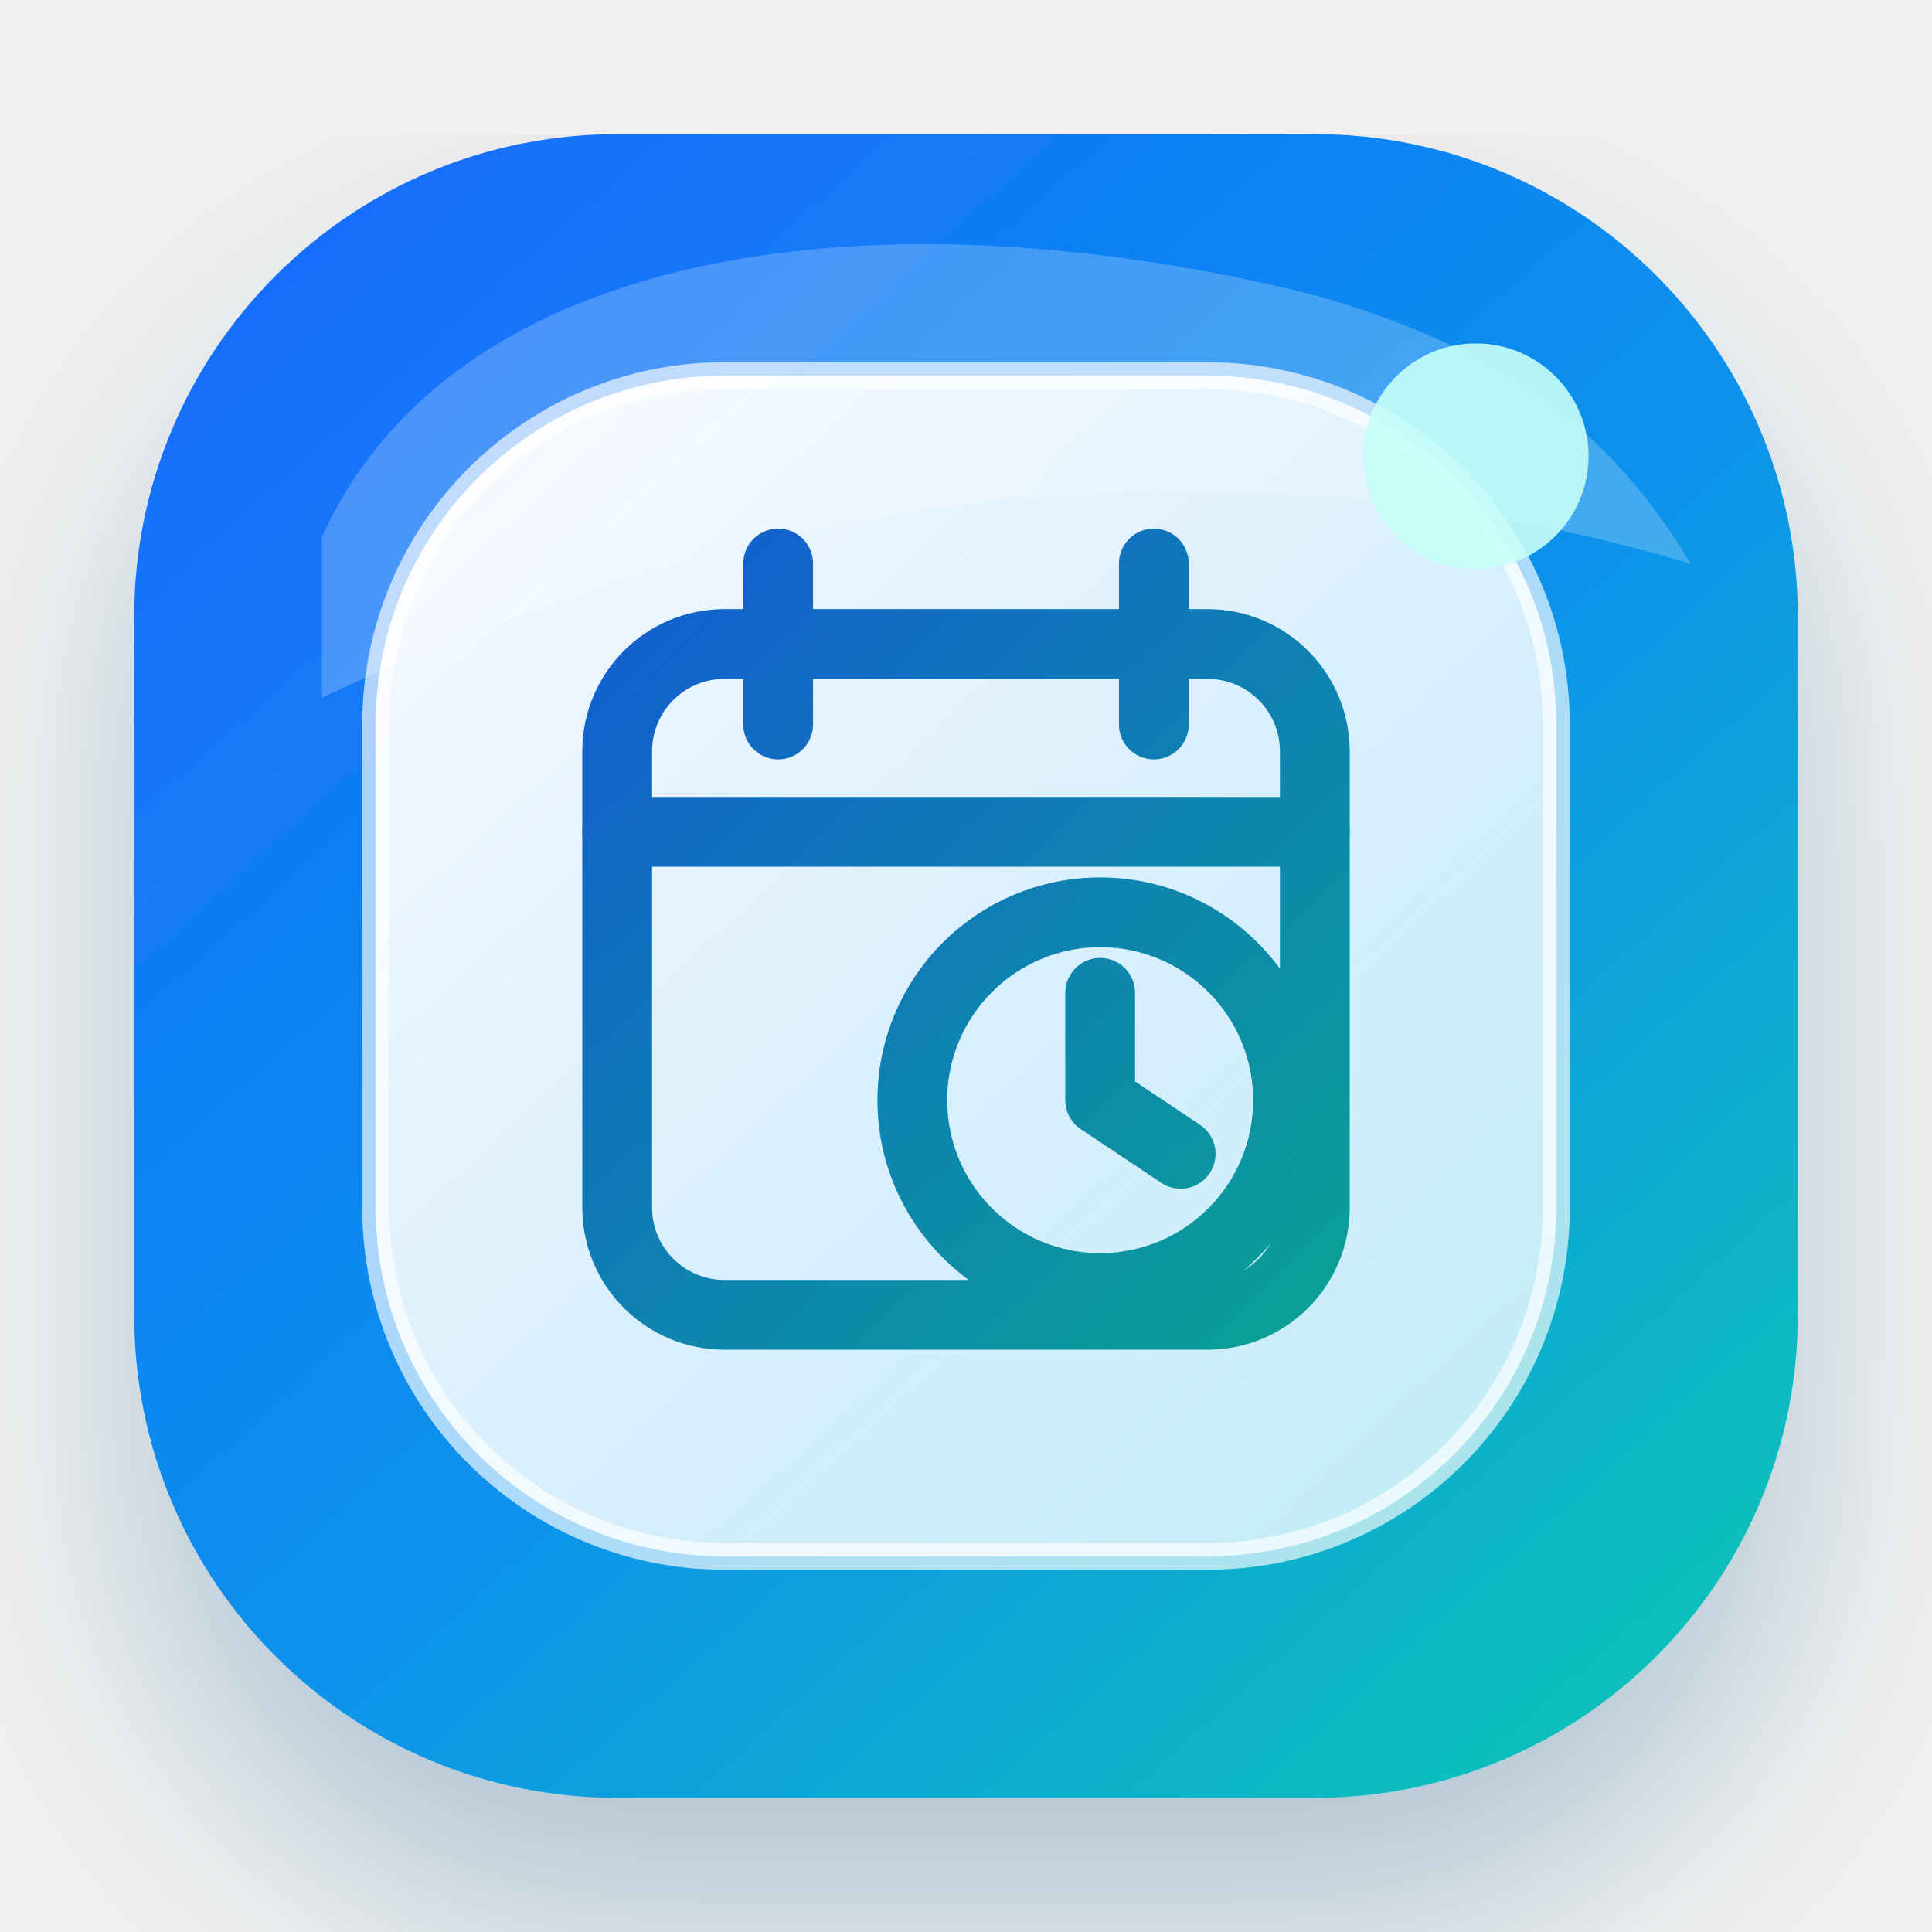
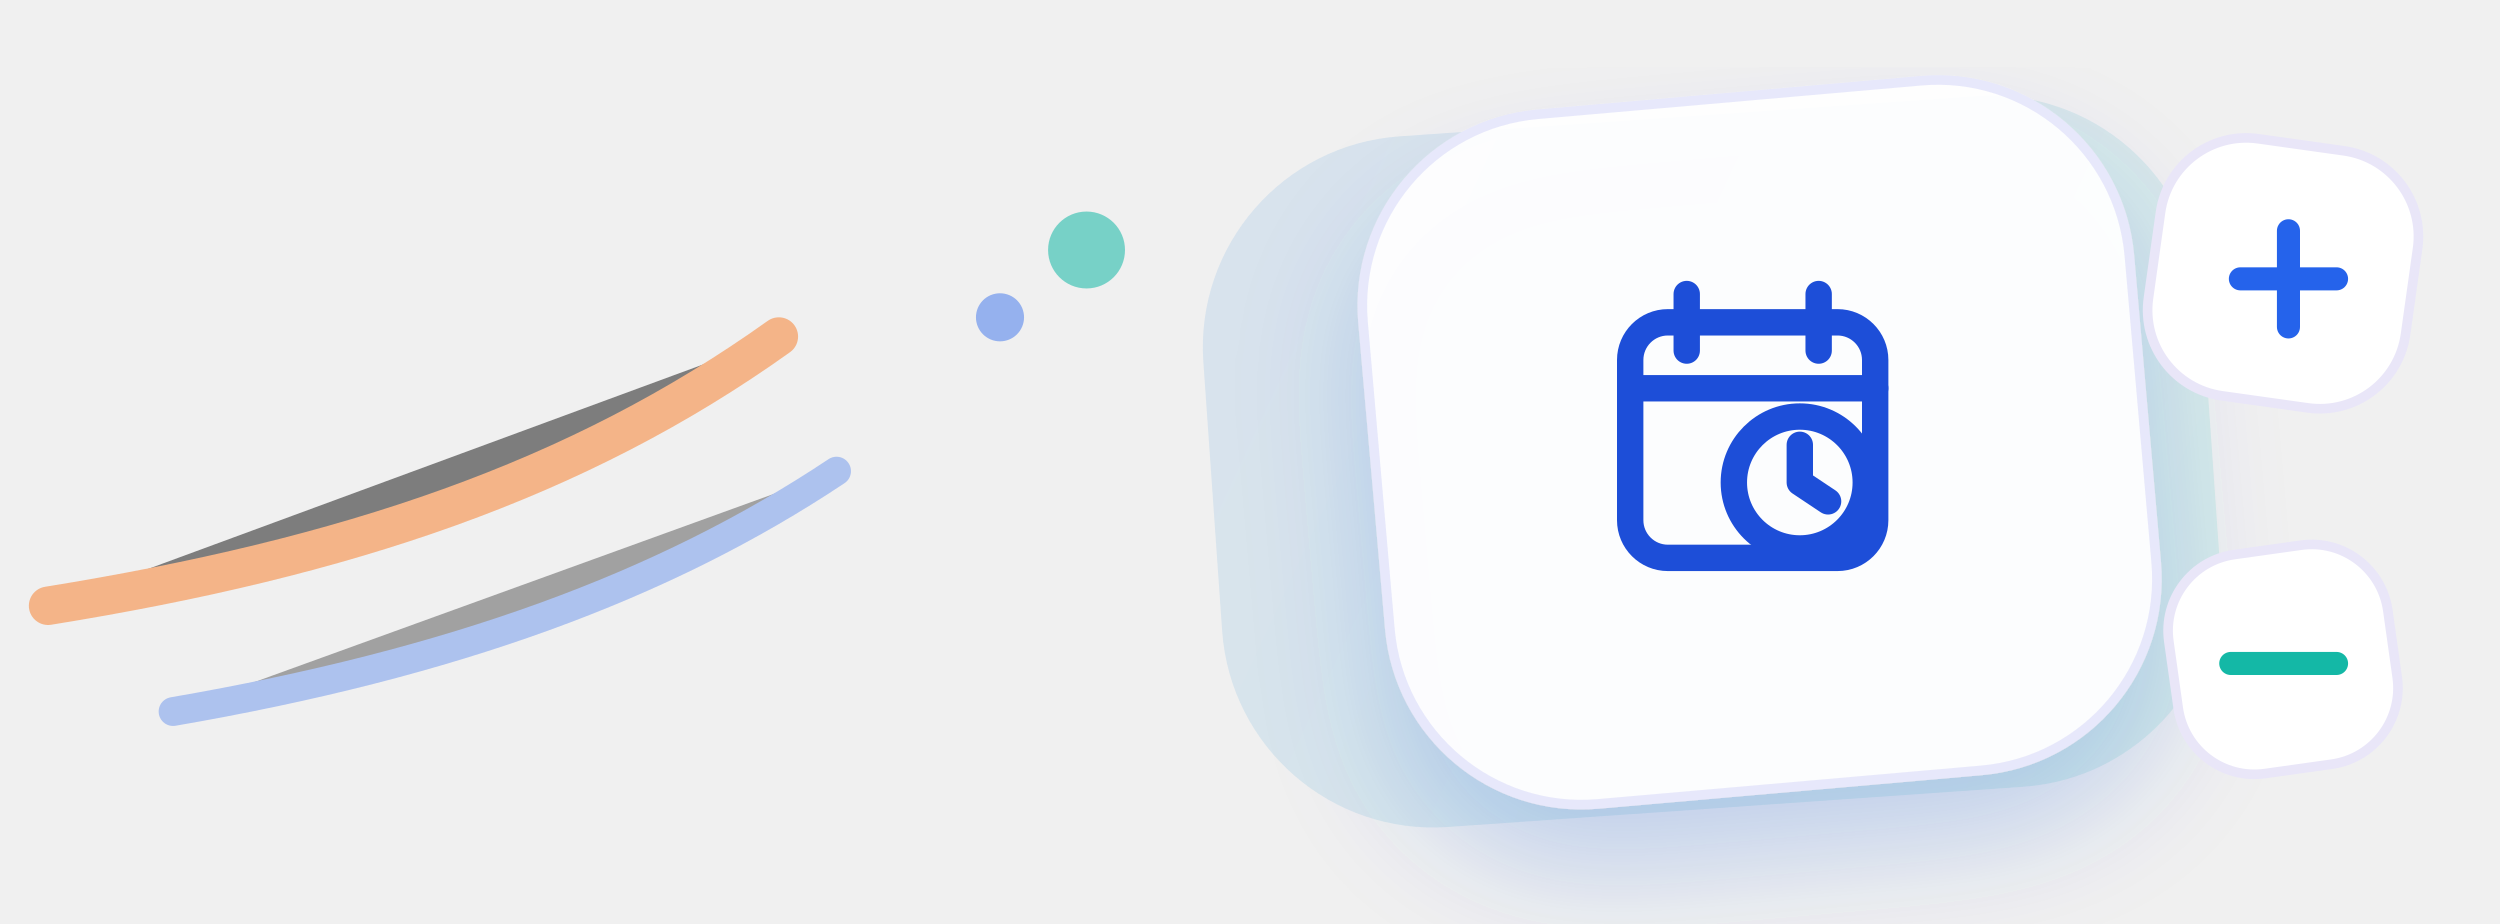
- <svg xmlns="http://www.w3.org/2000/svg" viewBox="0 0 72 72" role="img" aria-label="Date Time Business Days">
+ <svg xmlns="http://www.w3.org/2000/svg" viewBox="0 0 260 96" role="img" aria-label="Date Time Business Days visual">
  <defs>
-     <linearGradient id="bg" x1="8" y1="5" x2="64" y2="67" gradientUnits="userSpaceOnUse">
-       <stop stop-color="#1769ff" />
-       <stop offset=".55" stop-color="#0b93eb" />
-       <stop offset="1" stop-color="#12c7b3" />
+     <linearGradient id="g" x1="76" y1="9" x2="222" y2="90" gradientUnits="userSpaceOnUse">
+       <stop stop-color="#2563eb" />
+       <stop offset="1" stop-color="#14b8a6" />
    </linearGradient>
-     <linearGradient id="glass" x1="17" y1="15" x2="57" y2="58" gradientUnits="userSpaceOnUse">
-       <stop stop-color="#ffffff" stop-opacity=".96" />
-       <stop offset="1" stop-color="#e8f8ff" stop-opacity=".82" />
+     <linearGradient id="ig" x1="154" y1="18" x2="205" y2="72">
+       <stop stop-color="#1d4ed8" />
+       <stop offset="1" stop-color="#14b8a6" />
    </linearGradient>
-     <linearGradient id="ink" x1="23" y1="23" x2="50" y2="51" gradientUnits="userSpaceOnUse">
-       <stop stop-color="#125fce" />
-       <stop offset="1" stop-color="#0aa493" />
-     </linearGradient>
-     <filter id="ds" x="-30%" y="-30%" width="160%" height="175%">
-       <feDropShadow dx="0" dy="5" stdDeviation="4" flood-color="#0c4d84" flood-opacity=".25" />
+     <filter id="d" x="-30%" y="-30%" width="160%" height="180%">
+       <feDropShadow dx="0" dy="7" stdDeviation="6" flood-color="#1d4ed8" flood-opacity=".2" />
    </filter>
  </defs>
-   <rect x="5" y="5" width="62" height="62" rx="18" fill="url(#bg)" filter="url(#ds)" />
-   <path d="M12 20C17 9 33 7 49 11c7 2 11 5 14 10-17-5-34-3-51 5z" fill="#fff" opacity=".22" />
-   <rect x="14" y="14" width="44" height="44" rx="13" fill="url(#glass)" stroke="#fff" stroke-opacity=".66" />
-   <circle cx="55" cy="17" r="4.2" fill="#c7fff7" opacity=".9" />
-   <g fill="none" stroke="url(#ink)" stroke-width="2.6" stroke-linecap="round" stroke-linejoin="round">
+   <path d="M5 63c31-5 55-13 76-28" stroke="#f97316" stroke-width="4" stroke-linecap="round" opacity=".48" />
+   <path d="M18 74c29-5 51-13 69-25" stroke="#2563eb" stroke-width="3" stroke-linecap="round" opacity=".33" />
+   <rect x="126" y="12" width="104" height="72" rx="22" fill="url(#g)" opacity=".12" transform="rotate(-4 178 48)" />
+   <rect x="143" y="10" width="80" height="72" rx="20" fill="#fff" fill-opacity=".93" stroke="#e7e8fb" filter="url(#d)" transform="rotate(-5 183 46)" />
+   <g fill="none" stroke="url(#ig)" stroke-width="2.8" stroke-linecap="round" stroke-linejoin="round" transform="translate(147 10) scale(.98)">
    <rect x="23" y="24" width="26" height="25" rx="4" />
    <path d="M23 31h26M29 21v6M43 21v6" />
    <circle cx="41" cy="41" r="7" />
    <path d="M41 37v4l3 2" />
  </g>
+   <rect x="224" y="15" width="27" height="27" rx="9" fill="#fff" stroke="#e9e6f8" transform="rotate(8 238 28)" />
+   <path d="M233 29h10M238 24v10" stroke="#2563eb" stroke-width="2.4" stroke-linecap="round" />
+   <rect x="226" y="57" width="23" height="23" rx="8" fill="#fff" stroke="#e9e6f8" transform="rotate(-8 238 69)" />
+   <path d="M232 69h11" stroke="#14b8a6" stroke-width="2.4" stroke-linecap="round" />
+   <circle cx="113" cy="26" r="4" fill="#14b8a6" opacity=".55" />
+   <circle cx="104" cy="33" r="2.5" fill="#2563eb" opacity=".45" />
</svg>
